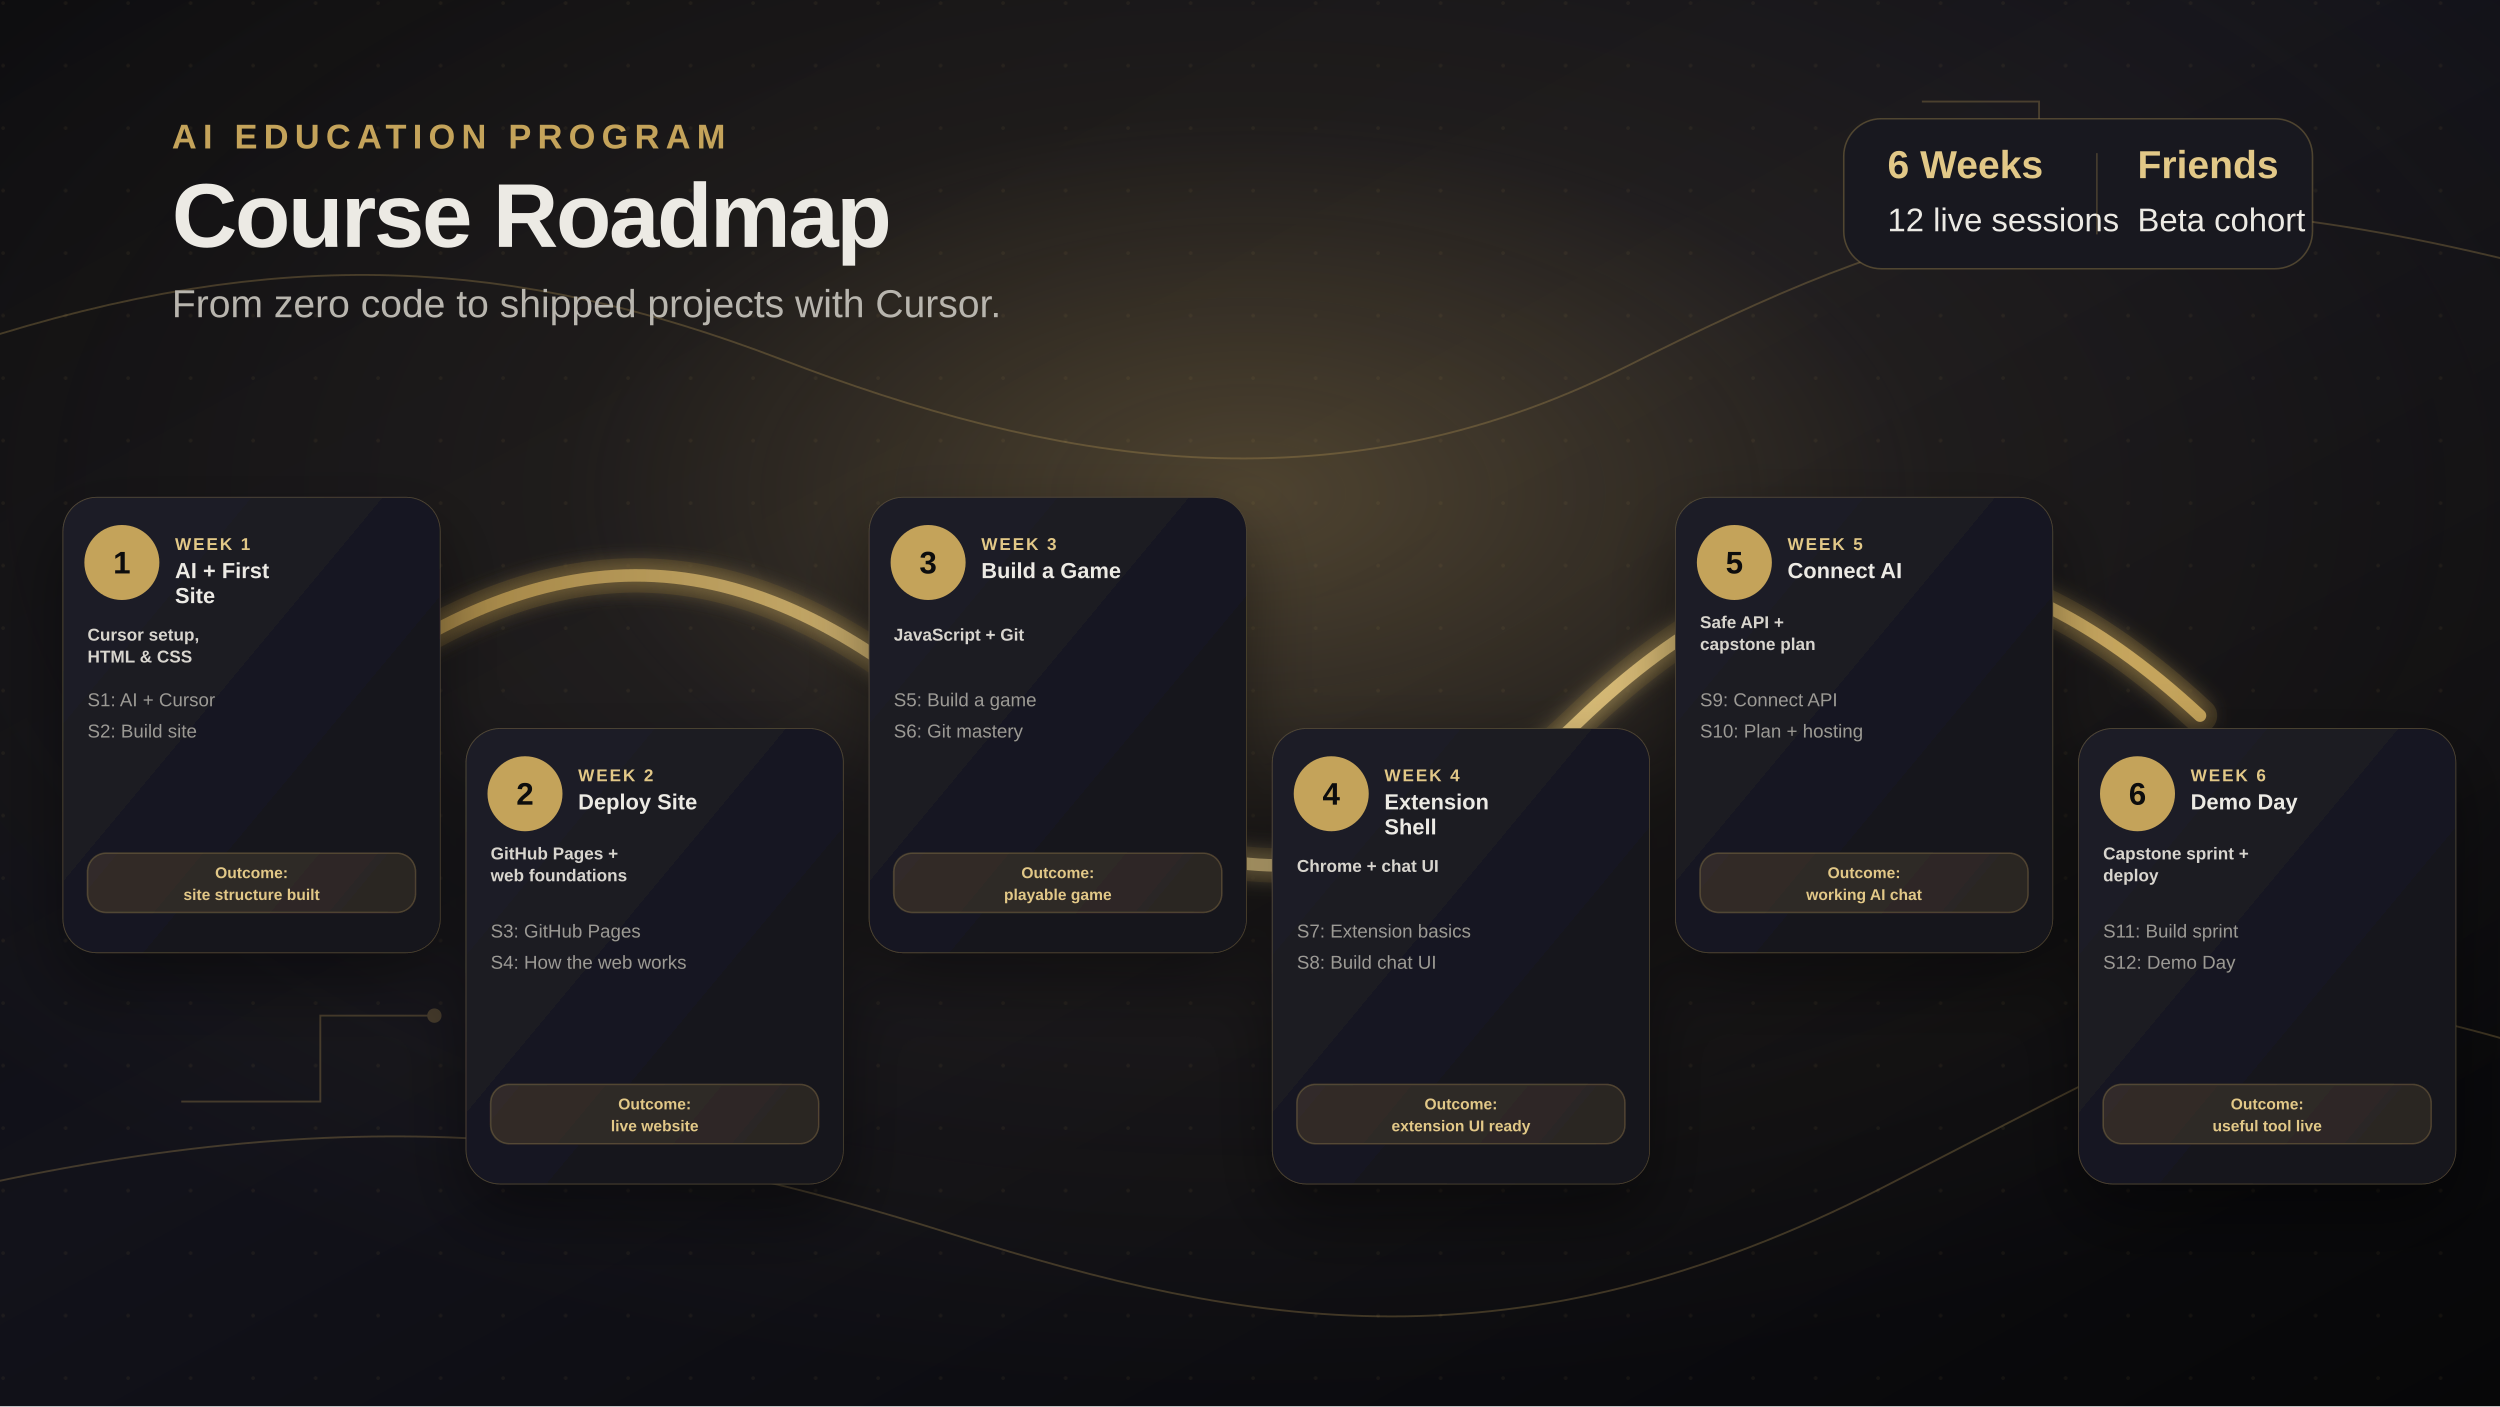
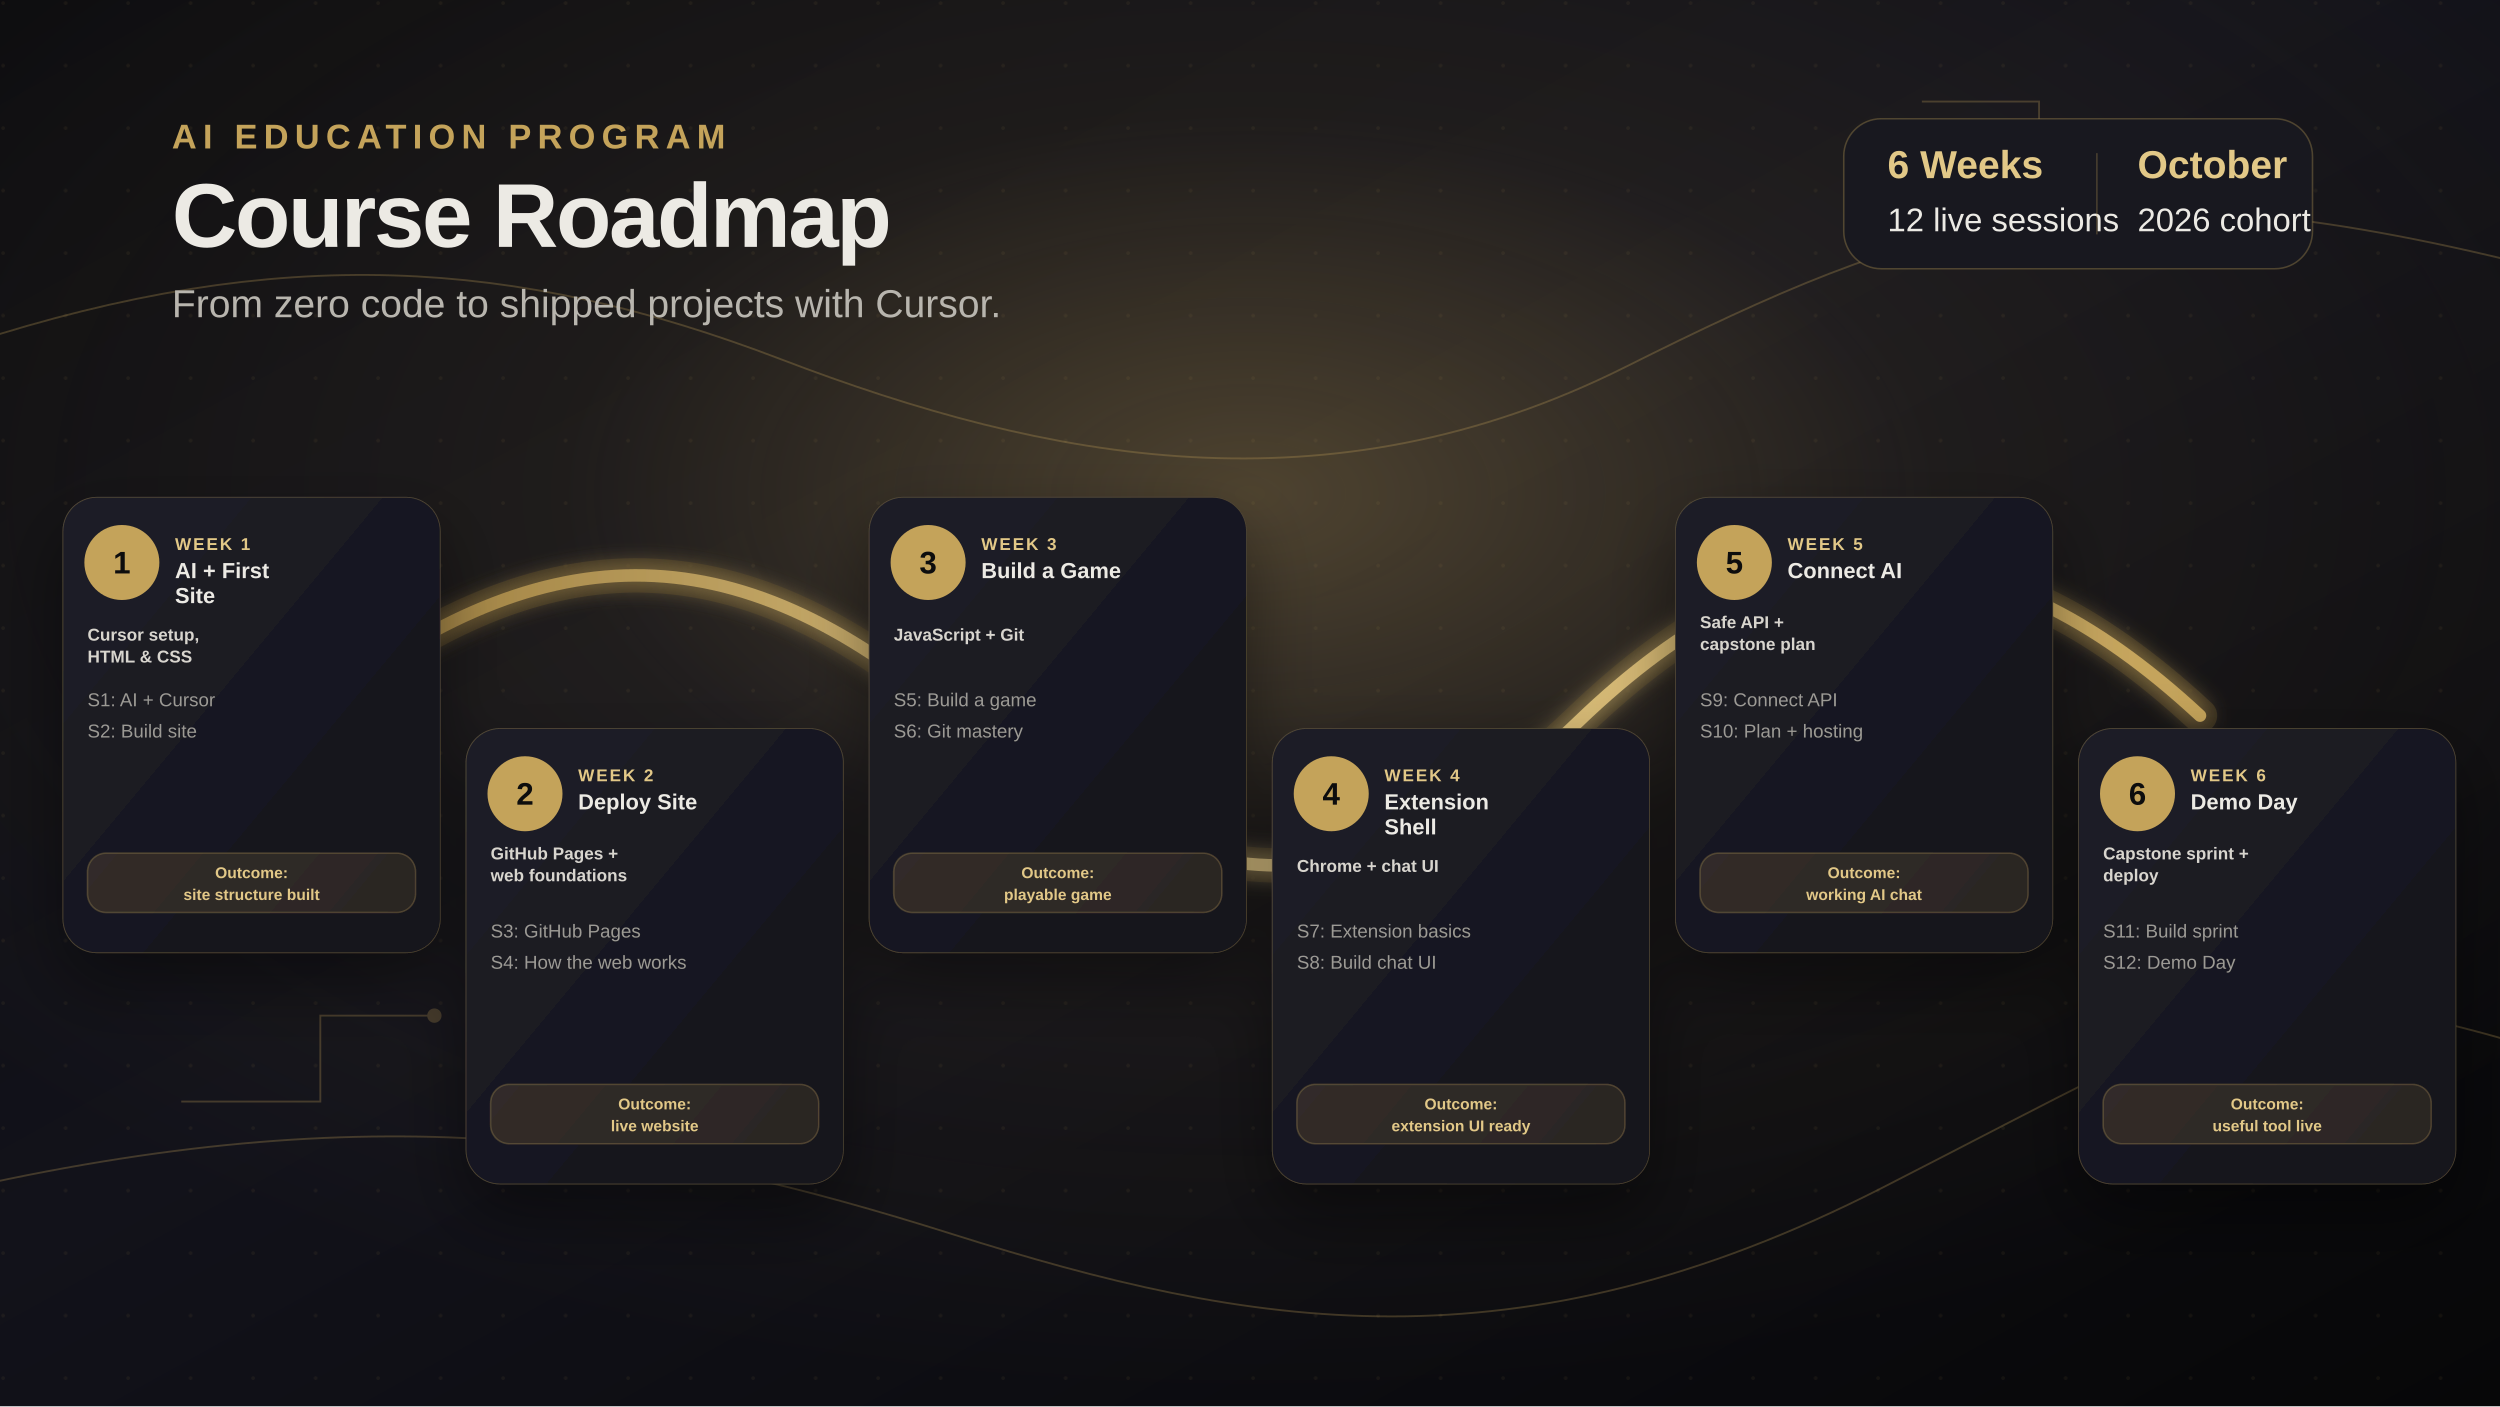
<svg xmlns="http://www.w3.org/2000/svg" width="1600" height="900" viewBox="0 0 1600 900" role="img" aria-labelledby="title desc">
  <defs>
    <linearGradient id="bgGradient" x1="0" y1="0" x2="1" y2="1">
      <stop offset="0" stop-color="#0c0c0f" />
      <stop offset="0.45" stop-color="#12121a" />
      <stop offset="1" stop-color="#070708" />
    </linearGradient>
    <radialGradient id="goldGlow" cx="50%" cy="35%" r="65%">
      <stop offset="0" stop-color="#c4a35a" stop-opacity="0.34" />
      <stop offset="0.42" stop-color="#c4a35a" stop-opacity="0.08" />
      <stop offset="1" stop-color="#c4a35a" stop-opacity="0" />
    </radialGradient>
    <linearGradient id="goldStroke" x1="0" y1="0" x2="1" y2="0">
      <stop offset="0" stop-color="#9a7b3c" />
      <stop offset="0.48" stop-color="#e2c887" />
      <stop offset="1" stop-color="#c4a35a" />
    </linearGradient>
    <linearGradient id="cardGradient" x1="0" y1="0" x2="1" y2="1">
      <stop offset="0" stop-color="#1f1f28" />
      <stop offset="1" stop-color="#12121a" />
    </linearGradient>
    <filter id="softShadow" x="-20%" y="-20%" width="140%" height="150%">
      <feDropShadow dx="0" dy="20" stdDeviation="22" flood-color="#000000" flood-opacity="0.42" />
    </filter>
    <filter id="goldBloom" x="-80%" y="-80%" width="260%" height="260%">
      <feGaussianBlur stdDeviation="8" result="blur" />
      <feMerge>
        <feMergeNode in="blur" />
        <feMergeNode in="SourceGraphic" />
      </feMerge>
    </filter>
    <pattern id="dotGrid" width="40" height="40" patternUnits="userSpaceOnUse">
      <circle cx="2" cy="2" r="1.2" fill="#c4a35a" opacity="0.18" />
    </pattern>
    <clipPath id="weekCardClip">
      <rect width="242" height="292" rx="22" />
    </clipPath>
  </defs>
  <rect width="1600" height="900" fill="url(#bgGradient)" />
  <rect width="1600" height="900" fill="url(#goldGlow)" />
  <rect width="1600" height="900" fill="url(#dotGrid)" opacity="0.38" />
  <g opacity="0.28" stroke="#c4a35a" stroke-width="1.2" fill="none">
    <path d="M-20 220 C180 155 330 165 500 230 S850 330 1040 235 1340 100 1620 170" />
    <path d="M-20 760 C250 700 420 730 610 790 S970 880 1205 760 1450 620 1620 670" />
    <path d="M1230 65 L1305 65 L1305 120 L1378 120" />
    <path d="M116 705 L205 705 L205 650 L278 650" />
    <circle cx="1378" cy="120" r="4" fill="#c4a35a" />
    <circle cx="278" cy="650" r="4" fill="#c4a35a" />
  </g>
  <g font-family="Outfit, DM Sans, Segoe UI, Arial, sans-serif">
    <text x="110" y="95" fill="#c4a35a" font-size="22" font-weight="700" letter-spacing="4">AI EDUCATION PROGRAM</text>
    <text x="110" y="158" fill="#eceae4" font-size="58" font-weight="700" letter-spacing="-1.5">Course Roadmap</text>
    <text x="110" y="203" fill="#b8b5ae" font-size="25">From zero code to shipped projects with Cursor.</text>
    <g transform="translate(1180 76)">
      <rect x="0" y="0" width="300" height="96" rx="24" fill="#18181f" stroke="#c4a35a" stroke-opacity="0.32" />
      <text x="28" y="38" fill="#e2c887" font-size="25" font-weight="700">6 Weeks</text>
      <text x="28" y="72" fill="#eceae4" font-size="21">12 live sessions</text>
      <line x1="162" y1="22" x2="162" y2="74" stroke="#c4a35a" stroke-opacity="0.28" />
-       <text x="188" y="38" fill="#e2c887" font-size="25" font-weight="700">Friends</text>
-       <text x="188" y="72" fill="#eceae4" font-size="21">Beta cohort</text>
+       <text x="188" y="38" fill="#e2c887" font-size="25" font-weight="700">October</text>
+       <text x="188" y="72" fill="#eceae4" font-size="21">2026 cohort</text>
    </g>
  </g>
  <path d="M195 460 C345 338 470 338 610 458 S875 592 1010 462 1270 330 1408 458" fill="none" stroke="#4b3d22" stroke-width="22" stroke-linecap="round" opacity="0.52" />
  <path d="M195 460 C345 338 470 338 610 458 S875 592 1010 462 1270 330 1408 458" fill="none" stroke="url(#goldStroke)" stroke-width="8" stroke-linecap="round" filter="url(#goldBloom)" />
  <g font-family="DM Sans, Segoe UI, Arial, sans-serif" filter="url(#softShadow)">
    <g transform="translate(40 318)" clip-path="url(#weekCardClip)">
      <rect width="242" height="292" rx="22" fill="url(#cardGradient)" stroke="#c4a35a" stroke-opacity="0.34" />
      <circle cx="38" cy="42" r="24" fill="#c4a35a" />
      <text x="38" y="49" text-anchor="middle" fill="#0c0c0f" font-size="20" font-weight="800">1</text>
      <text x="72" y="34" fill="#e2c887" font-size="11" font-weight="800" letter-spacing="1.2">WEEK 1</text>
      <text x="72" y="52" fill="#eceae4" font-size="14" font-weight="800">
        <tspan x="72" dy="0">AI + First</tspan>
        <tspan x="72" dy="16">Site</tspan>
      </text>
      <text x="16" y="92" fill="#d8d5ce" font-size="11" font-weight="700">
        <tspan x="16" dy="0">Cursor setup,</tspan>
        <tspan x="16" dy="14">HTML &amp; CSS</tspan>
      </text>
      <text x="16" y="134" fill="#9c9a94" font-size="12">S1: AI + Cursor</text>
      <text x="16" y="154" fill="#9c9a94" font-size="12">S2: Build site</text>
      <rect x="16" y="228" width="210" height="38" rx="12" fill="#c4a35a" fill-opacity="0.14" stroke="#c4a35a" stroke-opacity="0.28" />
      <text x="121" y="244" text-anchor="middle" fill="#e2c887" font-size="10" font-weight="700">Outcome:</text>
      <text x="121" y="258" text-anchor="middle" fill="#e2c887" font-size="10" font-weight="700">site structure built</text>
    </g>
    <g transform="translate(298 466)" clip-path="url(#weekCardClip)">
      <rect width="242" height="292" rx="22" fill="url(#cardGradient)" stroke="#c4a35a" stroke-opacity="0.34" />
      <circle cx="38" cy="42" r="24" fill="#c4a35a" />
      <text x="38" y="49" text-anchor="middle" fill="#0c0c0f" font-size="20" font-weight="800">2</text>
      <text x="72" y="34" fill="#e2c887" font-size="11" font-weight="800" letter-spacing="1.2">WEEK 2</text>
      <text x="72" y="52" fill="#eceae4" font-size="14" font-weight="800">Deploy Site</text>
      <text x="16" y="84" fill="#d8d5ce" font-size="11" font-weight="700">
        <tspan x="16" dy="0">GitHub Pages +</tspan>
        <tspan x="16" dy="14">web foundations</tspan>
      </text>
      <text x="16" y="134" fill="#9c9a94" font-size="12">S3: GitHub Pages</text>
      <text x="16" y="154" fill="#9c9a94" font-size="12">S4: How the web works</text>
      <rect x="16" y="228" width="210" height="38" rx="12" fill="#c4a35a" fill-opacity="0.14" stroke="#c4a35a" stroke-opacity="0.28" />
      <text x="121" y="244" text-anchor="middle" fill="#e2c887" font-size="10" font-weight="700">Outcome:</text>
      <text x="121" y="258" text-anchor="middle" fill="#e2c887" font-size="10" font-weight="700">live website</text>
    </g>
    <g transform="translate(556 318)" clip-path="url(#weekCardClip)">
      <rect width="242" height="292" rx="22" fill="url(#cardGradient)" stroke="#c4a35a" stroke-opacity="0.34" />
      <circle cx="38" cy="42" r="24" fill="#c4a35a" />
      <text x="38" y="49" text-anchor="middle" fill="#0c0c0f" font-size="20" font-weight="800">3</text>
      <text x="72" y="34" fill="#e2c887" font-size="11" font-weight="800" letter-spacing="1.2">WEEK 3</text>
      <text x="72" y="52" fill="#eceae4" font-size="14" font-weight="800">Build a Game</text>
      <text x="16" y="92" fill="#d8d5ce" font-size="11" font-weight="700">JavaScript + Git</text>
      <text x="16" y="134" fill="#9c9a94" font-size="12">S5: Build a game</text>
      <text x="16" y="154" fill="#9c9a94" font-size="12">S6: Git mastery</text>
      <rect x="16" y="228" width="210" height="38" rx="12" fill="#c4a35a" fill-opacity="0.14" stroke="#c4a35a" stroke-opacity="0.28" />
      <text x="121" y="244" text-anchor="middle" fill="#e2c887" font-size="10" font-weight="700">Outcome:</text>
      <text x="121" y="258" text-anchor="middle" fill="#e2c887" font-size="10" font-weight="700">playable game</text>
    </g>
    <g transform="translate(814 466)" clip-path="url(#weekCardClip)">
      <rect width="242" height="292" rx="22" fill="url(#cardGradient)" stroke="#c4a35a" stroke-opacity="0.34" />
      <circle cx="38" cy="42" r="24" fill="#c4a35a" />
      <text x="38" y="49" text-anchor="middle" fill="#0c0c0f" font-size="20" font-weight="800">4</text>
      <text x="72" y="34" fill="#e2c887" font-size="11" font-weight="800" letter-spacing="1.2">WEEK 4</text>
      <text x="72" y="52" fill="#eceae4" font-size="14" font-weight="800">
        <tspan x="72" dy="0">Extension</tspan>
        <tspan x="72" dy="16">Shell</tspan>
      </text>
      <text x="16" y="92" fill="#d8d5ce" font-size="11" font-weight="700">Chrome + chat UI</text>
      <text x="16" y="134" fill="#9c9a94" font-size="12">S7: Extension basics</text>
      <text x="16" y="154" fill="#9c9a94" font-size="12">S8: Build chat UI</text>
      <rect x="16" y="228" width="210" height="38" rx="12" fill="#c4a35a" fill-opacity="0.14" stroke="#c4a35a" stroke-opacity="0.28" />
      <text x="121" y="244" text-anchor="middle" fill="#e2c887" font-size="10" font-weight="700">Outcome:</text>
      <text x="121" y="258" text-anchor="middle" fill="#e2c887" font-size="10" font-weight="700">extension UI ready</text>
    </g>
    <g transform="translate(1072 318)" clip-path="url(#weekCardClip)">
      <rect width="242" height="292" rx="22" fill="url(#cardGradient)" stroke="#c4a35a" stroke-opacity="0.34" />
      <circle cx="38" cy="42" r="24" fill="#c4a35a" />
      <text x="38" y="49" text-anchor="middle" fill="#0c0c0f" font-size="20" font-weight="800">5</text>
      <text x="72" y="34" fill="#e2c887" font-size="11" font-weight="800" letter-spacing="1.2">WEEK 5</text>
      <text x="72" y="52" fill="#eceae4" font-size="14" font-weight="800">Connect AI</text>
      <text x="16" y="84" fill="#d8d5ce" font-size="11" font-weight="700">
        <tspan x="16" dy="0">Safe API +</tspan>
        <tspan x="16" dy="14">capstone plan</tspan>
      </text>
      <text x="16" y="134" fill="#9c9a94" font-size="12">S9: Connect API</text>
      <text x="16" y="154" fill="#9c9a94" font-size="12">S10: Plan + hosting</text>
      <rect x="16" y="228" width="210" height="38" rx="12" fill="#c4a35a" fill-opacity="0.14" stroke="#c4a35a" stroke-opacity="0.28" />
      <text x="121" y="244" text-anchor="middle" fill="#e2c887" font-size="10" font-weight="700">Outcome:</text>
      <text x="121" y="258" text-anchor="middle" fill="#e2c887" font-size="10" font-weight="700">working AI chat</text>
    </g>
    <g transform="translate(1330 466)" clip-path="url(#weekCardClip)">
      <rect width="242" height="292" rx="22" fill="url(#cardGradient)" stroke="#c4a35a" stroke-opacity="0.34" />
      <circle cx="38" cy="42" r="24" fill="#c4a35a" />
      <text x="38" y="49" text-anchor="middle" fill="#0c0c0f" font-size="20" font-weight="800">6</text>
      <text x="72" y="34" fill="#e2c887" font-size="11" font-weight="800" letter-spacing="1.2">WEEK 6</text>
      <text x="72" y="52" fill="#eceae4" font-size="14" font-weight="800">Demo Day</text>
      <text x="16" y="84" fill="#d8d5ce" font-size="11" font-weight="700">
        <tspan x="16" dy="0">Capstone sprint +</tspan>
        <tspan x="16" dy="14">deploy</tspan>
      </text>
      <text x="16" y="134" fill="#9c9a94" font-size="12">S11: Build sprint</text>
      <text x="16" y="154" fill="#9c9a94" font-size="12">S12: Demo Day</text>
      <rect x="16" y="228" width="210" height="38" rx="12" fill="#c4a35a" fill-opacity="0.14" stroke="#c4a35a" stroke-opacity="0.28" />
      <text x="121" y="244" text-anchor="middle" fill="#e2c887" font-size="10" font-weight="700">Outcome:</text>
      <text x="121" y="258" text-anchor="middle" fill="#e2c887" font-size="10" font-weight="700">useful tool live</text>
    </g>
  </g>
</svg>
